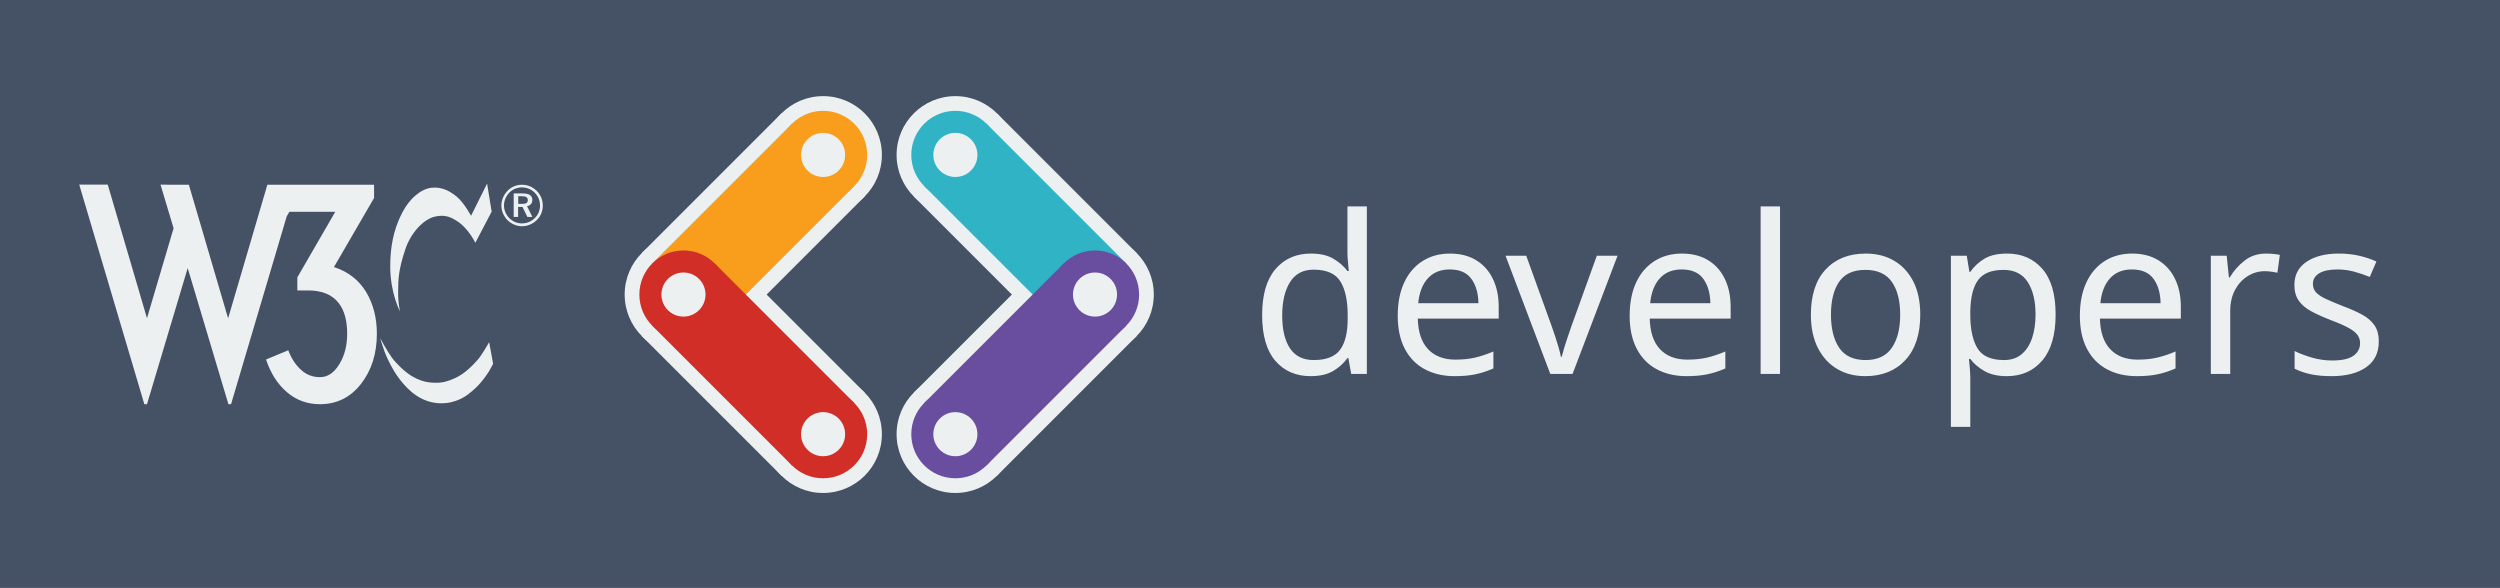
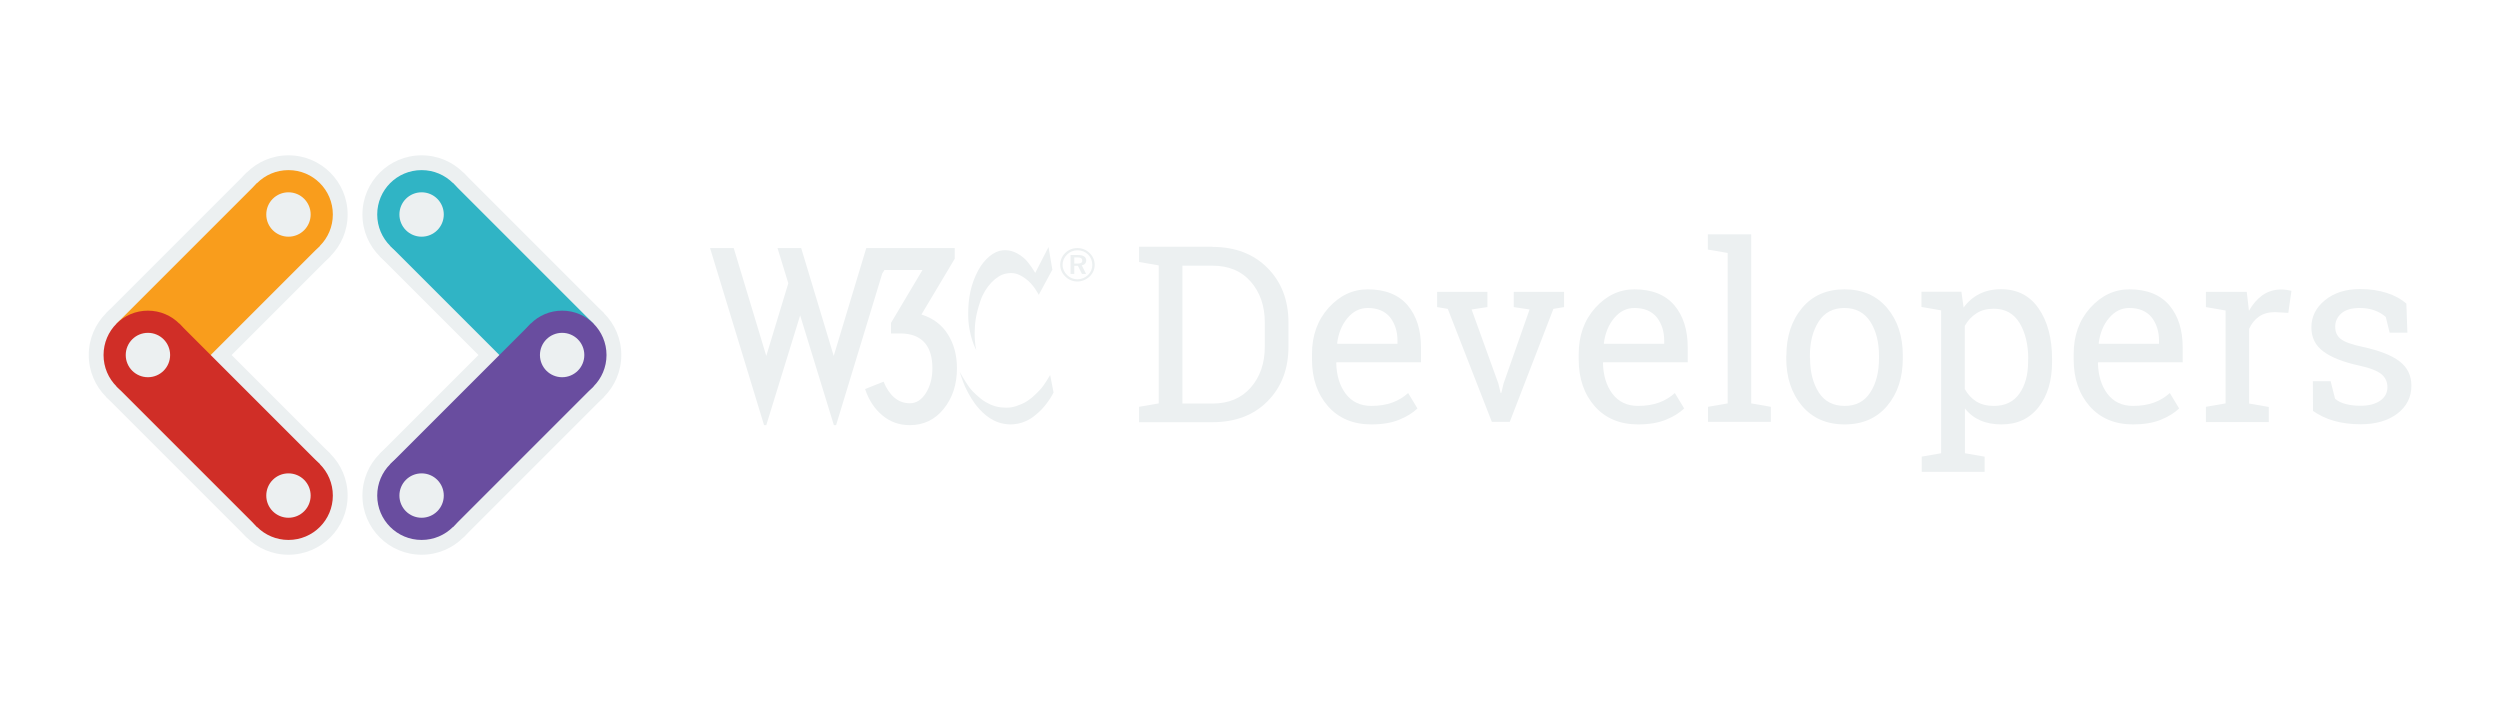
- <svg xmlns="http://www.w3.org/2000/svg" version="1.1" x="0px" y="0px" viewBox="-439 201 1700.9 400" style="enable-background:new -439 201 1700.9 400;" xml:space="preserve">
+ <svg xmlns="http://www.w3.org/2000/svg" xmlns:xlink="http://www.w3.org/1999/xlink" version="1.1" id="Layer_1" x="0px" y="0px" viewBox="0 0 1690 480" style="enable-background:new 0 0 1690 480;" xml:space="preserve">
  <style type="text/css">
- 	.st0{fill:#455164;}
- 	.st1{fill:#ECF0F1;}
- 	.st2{fill:none;stroke:#ECF0F1;stroke-width:80;}
- 	.st3{fill:none;stroke:#F99D1C;stroke-width:60;}
- 	.st4{fill:none;stroke:#D02E27;stroke-width:60;}
- 	.st5{fill:#F99D1C;}
- 	.st6{fill:#D02E27;}
- 	.st7{fill:none;stroke:#30B4C5;stroke-width:60;}
- 	.st8{fill:none;stroke:#694D9F;stroke-width:60;}
- 	.st9{fill:#694D9F;}
- 	.st10{fill:#30B4C5;}
- 	.st11{fill:none;}
- 	.st12{font-family:'Arvo';}
- 	.st13{font-size:150px;}
+ 	.st0{clip-path:url(#XMLID_73_);}
+ 	.st1{clip-path:url(#XMLID_74_);fill:#ECF0F1;}
+ 	.st2{clip-path:url(#XMLID_74_);fill:none;stroke:#ECF0F1;stroke-width:80;}
+ 	.st3{clip-path:url(#XMLID_74_);fill:none;stroke:#F99D1C;stroke-width:60;}
+ 	.st4{clip-path:url(#XMLID_74_);fill:none;stroke:#D02E27;stroke-width:60;}
+ 	.st5{clip-path:url(#XMLID_74_);fill:#F99D1C;}
+ 	.st6{clip-path:url(#XMLID_74_);fill:#D02E27;}
+ 	.st7{clip-path:url(#XMLID_74_);fill:none;stroke:#30B4C5;stroke-width:60;}
+ 	.st8{clip-path:url(#XMLID_74_);fill:none;stroke:#694D9F;stroke-width:60;}
+ 	.st9{clip-path:url(#XMLID_74_);fill:#694D9F;}
+ 	.st10{clip-path:url(#XMLID_74_);fill:#30B4C5;}
+ 	.st11{fill:#ECF0F1;}
</style>
-   <g id="background">
-     <rect x="-439" y="201" class="st0" width="1700.9" height="400" />
+   <g id="XMLID_1_">
+     <g id="XMLID_2_">
+       <defs>
+         <rect id="XMLID_3_" x="0" width="480" height="480" />
+       </defs>
+       <clipPath id="XMLID_73_">
+         <use xlink:href="#XMLID_3_" style="overflow:visible;" />
+       </clipPath>
+       <g id="XMLID_4_" class="st0">
+         <defs>
+           <rect id="XMLID_5_" x="0" width="480" height="480" />
+         </defs>
+         <clipPath id="XMLID_74_">
+           <use xlink:href="#XMLID_5_" style="overflow:visible;" />
+         </clipPath>
+         <path id="XMLID_31_" class="st1" d="M100,200c22.1,0,40,17.9,40,40c0,22.1-17.9,40-40,40s-40-17.9-40-40     C60,217.9,77.9,200,100,200" />
+         <path id="XMLID_30_" class="st1" d="M195,105c22.1,0,40,17.9,40,40c0,22.1-17.9,40-40,40s-40-17.9-40-40     C155,122.9,172.9,105,195,105" />
+         <path id="XMLID_29_" class="st1" d="M195,295c22.1,0,40,17.9,40,40s-17.9,40-40,40s-40-17.9-40-40S172.9,295,195,295" />
+         <line id="XMLID_28_" class="st2" x1="100" y1="240" x2="195" y2="145" />
+         <line id="XMLID_27_" class="st2" x1="100" y1="240" x2="195" y2="335" />
+         <line id="XMLID_26_" class="st3" x1="100" y1="240" x2="195" y2="145" />
+         <line id="XMLID_25_" class="st4" x1="100" y1="240" x2="195" y2="335" />
+         <path id="XMLID_24_" class="st5" d="M195,115c16.6,0,30,13.4,30,30s-13.4,30-30,30s-30-13.4-30-30S178.4,115,195,115" />
+         <path id="XMLID_23_" class="st6" d="M100,210c16.6,0,30,13.4,30,30s-13.4,30-30,30s-30-13.4-30-30S83.4,210,100,210" />
+         <path id="XMLID_22_" class="st6" d="M195,305c16.6,0,30,13.4,30,30s-13.4,30-30,30s-30-13.4-30-30S178.4,305,195,305" />
+         <path id="XMLID_21_" class="st1" d="M100,225c8.3,0,15,6.7,15,15c0,8.3-6.7,15-15,15s-15-6.7-15-15C85,231.7,91.7,225,100,225" />
+         <path id="XMLID_20_" class="st1" d="M195,130c8.3,0,15,6.7,15,15c0,8.3-6.7,15-15,15c-8.3,0-15-6.7-15-15     C180,136.7,186.7,130,195,130" />
+         <path id="XMLID_19_" class="st1" d="M195,320c8.3,0,15,6.7,15,15s-6.7,15-15,15c-8.3,0-15-6.7-15-15S186.7,320,195,320" />
+         <path id="XMLID_18_" class="st1" d="M380,200c22.1,0,40,17.9,40,40c0,22.1-17.9,40-40,40c-22.1,0-40-17.9-40-40     C340,217.9,357.9,200,380,200" />
+         <path id="XMLID_17_" class="st1" d="M285,105c22.1,0,40,17.9,40,40c0,22.1-17.9,40-40,40c-22.1,0-40-17.9-40-40     C245,122.9,262.9,105,285,105" />
+         <path id="XMLID_16_" class="st1" d="M285,295c22.1,0,40,17.9,40,40s-17.9,40-40,40c-22.1,0-40-17.9-40-40S262.9,295,285,295" />
+         <line id="XMLID_15_" class="st2" x1="380" y1="240" x2="285" y2="145" />
+         <line id="XMLID_14_" class="st2" x1="380" y1="240" x2="285" y2="335" />
+         <line id="XMLID_13_" class="st7" x1="380" y1="240" x2="285" y2="145" />
+         <line id="XMLID_12_" class="st8" x1="380" y1="240" x2="285" y2="335" />
+         <path id="XMLID_11_" class="st9" d="M380,210c16.6,0,30,13.4,30,30s-13.4,30-30,30s-30-13.4-30-30S363.4,210,380,210" />
+         <path id="XMLID_10_" class="st10" d="M285,115c16.6,0,30,13.4,30,30s-13.4,30-30,30s-30-13.4-30-30S268.4,115,285,115" />
+         <path id="XMLID_9_" class="st9" d="M285,305c16.6,0,30,13.4,30,30s-13.4,30-30,30s-30-13.4-30-30S268.4,305,285,305" />
+         <path id="XMLID_8_" class="st1" d="M380,225c8.3,0,15,6.7,15,15c0,8.3-6.7,15-15,15c-8.3,0-15-6.7-15-15     C365,231.7,371.7,225,380,225" />
+         <path id="XMLID_7_" class="st1" d="M285,130c8.3,0,15,6.7,15,15c0,8.3-6.7,15-15,15c-8.3,0-15-6.7-15-15     C270,136.7,276.7,130,285,130" />
+         <path id="XMLID_6_" class="st1" d="M285,320c8.3,0,15,6.7,15,15s-6.7,15-15,15c-8.3,0-15-6.7-15-15S276.7,320,285,320" />
+       </g>
+     </g>
  </g>
-   <g id="logo">
-     <circle class="st1" cx="26" cy="401.4" r="40" />
-     <circle class="st1" cx="121" cy="306.4" r="40" />
-     <circle class="st1" cx="121" cy="496.4" r="40" />
-     <line class="st2" x1="26" y1="401.4" x2="121" y2="306.4" />
-     <line class="st2" x1="26" y1="401.4" x2="121" y2="496.4" />
-     <line class="st3" x1="26" y1="401.4" x2="121" y2="306.4" />
-     <line class="st4" x1="26" y1="401.4" x2="121" y2="496.4" />
-     <circle class="st5" cx="121" cy="306.4" r="30" />
-     <circle class="st6" cx="26" cy="401.4" r="30" />
-     <circle class="st6" cx="121" cy="496.4" r="30" />
-     <circle class="st1" cx="26" cy="401.4" r="15" />
-     <circle class="st1" cx="121" cy="306.4" r="15" />
-     <circle class="st1" cx="121" cy="496.4" r="15" />
-     <circle class="st1" cx="306" cy="401.4" r="40" />
-     <circle class="st1" cx="211" cy="306.4" r="40" />
-     <circle class="st1" cx="211" cy="496.4" r="40" />
-     <line class="st2" x1="306" y1="401.4" x2="211" y2="306.4" />
-     <line class="st2" x1="306" y1="401.4" x2="211" y2="496.4" />
-     <line class="st7" x1="306" y1="401.4" x2="211" y2="306.4" />
-     <line class="st8" x1="306" y1="401.4" x2="211" y2="496.4" />
-     <circle class="st9" cx="306" cy="401.4" r="30" />
-     <circle class="st10" cx="211" cy="306.4" r="30" />
-     <circle class="st9" cx="211" cy="496.4" r="30" />
-     <circle class="st1" cx="306" cy="401.4" r="15" />
-     <circle class="st1" cx="211" cy="306.4" r="15" />
-     <circle class="st1" cx="211" cy="496.4" r="15" />
-     <rect x="411.5" y="341.4" class="st11" width="818.9" height="120" />
-     <text transform="matrix(1 0 0 1 411.457 455.4194)" class="st1 st12 st13">developers</text>
-     <g>
-       <g image-rendering="optimizeQuality" shape-rendering="geometricPrecision" text-rendering="geometricPrecision">
-         <g image-rendering="optimizeQuality" shape-rendering="geometricPrecision" text-rendering="geometricPrecision">
-           <g id="Background_1_">
- 				</g>
-           <g id="Guides_1_">
- 				</g>
-           <g id="Foreground_1_">
-             <g>
-               <path class="st1" d="M-310.5,326.7l26.7,90.9l26.7-90.9h19.4h53.2v9l-27.3,47c9.6,3.1,16.8,8.7,21.8,16.8        c4.9,8.1,7.4,17.6,7.4,28.6c0,13.5-3.6,24.9-10.8,34.1c-7.2,9.2-16.5,13.8-27.9,13.8c-8.6,0-16.1-2.7-22.5-8.2        c-6.4-5.5-11.1-12.9-14.2-22.2l15.1-6.3c2.2,5.7,5.1,10.1,8.8,13.4c3.6,3.3,7.9,4.9,12.8,4.9c5.2,0,9.5-2.9,13.1-8.7        c3.6-5.8,5.4-12.7,5.4-20.8c0-9-1.9-15.9-5.7-20.8c-4.4-5.8-11.4-8.7-20.8-8.7h-7.4v-8.9l25.8-44.6h-31.2l-1.8,3l-37.9,127.9        h-1.8l-27.7-92.6l-27.7,92.6h-1.8l-44.3-149.4h19.4l26.7,90.9l18.1-61.2l-8.9-29.7C-329.9,326.7-310.5,326.7-310.5,326.7z" />
-             </g>
-             <path class="st1" d="M-83.8,326.7c-3.8,0-7.2,1.4-9.8,4c-2.7,2.8-4.3,6.4-4.3,10.1s1.5,7.2,4.1,9.9c2.7,2.7,6.2,4.2,10,4.2       c3.7,0,7.3-1.5,10-4.2c2.7-2.6,4.1-6,4.1-9.9c0-3.8-1.5-7.3-4.1-9.9C-76.5,328.2-80,326.7-83.8,326.7z M-71.6,340.9       c0,3.3-1.3,6.3-3.6,8.5c-2.4,2.4-5.5,3.6-8.8,3.6c-3.1,0-6.2-1.3-8.5-3.6c-2.3-2.4-3.6-5.4-3.6-8.6c0-3.2,1.3-6.4,3.7-8.8       c2.2-2.3,5.3-3.5,8.5-3.5c3.4,0,6.4,1.3,8.7,3.6C-72.8,334.5-71.6,337.5-71.6,340.9z M-83.5,332.6h-6v16h3v-6.8h3l3.3,6.8h3.4       l-3.6-7.3c2.3-0.5,3.6-2,3.6-4.3C-76.8,334-79,332.6-83.5,332.6z M-84,334.5c2.8,0,4.1,0.8,4.1,2.7c0,1.9-1.3,2.5-4,2.5h-2.5       v-5.3C-86.5,334.5-84,334.5-84,334.5z" />
+   <g id="XMLID_35_">
+     <path id="XMLID_36_" class="st11" d="M819.6,166.9c15.4,0,27.9,4.8,37.3,14.3c9.4,9.5,14.1,21.8,14.1,36.9v16.2   c0,15.1-4.7,27.4-14.1,36.9c-9.4,9.5-21.8,14.2-37.3,14.2H770V275l13.3-2.3v-93.3l-13.3-2.3v-10.3h13.3H819.6z M799.3,179.5v93.3   h20.3c10.9,0,19.6-3.6,25.9-10.8c6.3-7.2,9.5-16.4,9.5-27.7v-16.3c0-11.2-3.2-20.4-9.5-27.6c-6.3-7.2-14.9-10.8-25.9-10.8H799.3z" />
+     <path id="XMLID_39_" class="st11" d="M927,286.9c-12.2,0-22-4.1-29.2-12.2c-7.2-8.2-10.9-18.7-10.9-31.7v-3.6   c0-12.5,3.7-22.9,11.2-31.3c7.5-8.3,16.3-12.5,26.5-12.5c11.8,0,20.8,3.6,26.9,10.7c6.1,7.2,9.1,16.7,9.1,28.6v10h-57.1l-0.2,0.4   c0.2,8.5,2.3,15.4,6.4,20.9c4.1,5.4,9.9,8.2,17.3,8.2c5.4,0,10.2-0.8,14.3-2.3c4.1-1.5,7.6-3.7,10.6-6.4l6.3,10.4   c-3.1,3-7.3,5.6-12.5,7.7C940.5,285.9,934.3,286.9,927,286.9z M924.6,208.2c-5.4,0-9.9,2.3-13.7,6.8c-3.8,4.5-6.1,10.2-7,17   l0.2,0.4h40.6v-2.1c0-6.3-1.7-11.5-5-15.8C936.2,210.3,931.2,208.2,924.6,208.2z" />
+     <path id="XMLID_42_" class="st11" d="M1005.4,207.6l-10.6,1.6l18.1,50.1l1.5,6.3h0.5l1.5-6.3l17.6-50.1l-10.7-1.6v-10.3h34v10.3   l-7.2,1.2l-29.5,76.4h-12.1l-29.8-76.4l-7.2-1.2v-10.3h34V207.6z" />
+     <path id="XMLID_44_" class="st11" d="M1107.3,286.9c-12.2,0-22-4.1-29.2-12.2c-7.2-8.2-10.9-18.7-10.9-31.7v-3.6   c0-12.5,3.7-22.9,11.2-31.3c7.5-8.3,16.3-12.5,26.5-12.5c11.8,0,20.8,3.6,26.9,10.7c6.1,7.2,9.1,16.7,9.1,28.6v10h-57.1l-0.2,0.4   c0.2,8.5,2.3,15.4,6.4,20.9c4.1,5.4,9.9,8.2,17.3,8.2c5.4,0,10.2-0.8,14.3-2.3c4.1-1.5,7.6-3.7,10.6-6.4l6.3,10.4   c-3.1,3-7.3,5.6-12.5,7.7C1120.8,285.9,1114.6,286.9,1107.3,286.9z M1104.9,208.2c-5.4,0-9.9,2.3-13.7,6.8c-3.8,4.5-6.1,10.2-7,17   l0.2,0.4h40.6v-2.1c0-6.3-1.7-11.5-5-15.8C1116.5,210.3,1111.5,208.2,1104.9,208.2z" />
+     <path id="XMLID_47_" class="st11" d="M1154.5,168.7v-10.3h29.3v114.3l13.3,2.3v10.2h-42.5V275l13.3-2.3V171L1154.5,168.7z" />
+     <path id="XMLID_49_" class="st11" d="M1207.6,240.4c0-13,3.5-23.7,10.6-32.2c7-8.4,16.6-12.6,28.7-12.6c12.1,0,21.7,4.2,28.8,12.6   c7.1,8.4,10.6,19.1,10.6,32.2v1.8c0,13.1-3.5,23.8-10.6,32.2c-7,8.3-16.6,12.5-28.7,12.5c-12.2,0-21.8-4.2-28.9-12.6   c-7-8.4-10.6-19.1-10.6-32.2V240.4z M1223.6,242.2c0,9.3,2,17,5.9,23.1c3.9,6.1,9.8,9.1,17.5,9.1c7.6,0,13.4-3,17.3-9.1   c4-6.1,5.9-13.8,5.9-23.1v-1.8c0-9.2-2-16.9-5.9-23c-4-6.1-9.8-9.2-17.5-9.2c-7.7,0-13.5,3.1-17.4,9.2c-3.9,6.1-5.9,13.8-5.9,23   V242.2z" />
+     <path id="XMLID_52_" class="st11" d="M1298.9,308.7l13.3-2.3v-96.6l-13.3-2.3v-10.3h27l1.5,10.7c2.9-4,6.5-7.1,10.7-9.2   c4.2-2.1,9.1-3.2,14.6-3.2c10.9,0,19.4,4.3,25.4,13c6,8.6,9.1,20.1,9.1,34.3v1.7c0,12.7-3,22.9-9.1,30.7   c-6.1,7.8-14.4,11.7-25.1,11.7c-5.4,0-10.2-0.9-14.3-2.7c-4.1-1.8-7.6-4.5-10.4-8.1v30.3l13.3,2.3V319h-42.5V308.7z M1371.1,242.9   c0-10-2-18.2-5.9-24.6c-3.9-6.4-9.7-9.6-17.4-9.6c-4.6,0-8.5,1-11.7,3.1c-3.3,2.1-5.9,4.9-7.9,8.5V263c2,3.6,4.6,6.4,7.8,8.4   c3.2,2,7.2,3,11.9,3c7.6,0,13.3-2.8,17.2-8.3c3.9-5.5,5.9-12.7,5.9-21.5V242.9z" />
+     <path id="XMLID_55_" class="st11" d="M1441.9,286.9c-12.2,0-22-4.1-29.2-12.2c-7.2-8.2-10.9-18.7-10.9-31.7v-3.6   c0-12.5,3.7-22.9,11.2-31.3c7.5-8.3,16.3-12.5,26.5-12.5c11.8,0,20.8,3.6,26.9,10.7c6.1,7.2,9.1,16.7,9.1,28.6v10h-57.1l-0.2,0.4   c0.2,8.5,2.3,15.4,6.4,20.9c4.1,5.4,9.9,8.2,17.3,8.2c5.4,0,10.2-0.8,14.3-2.3c4.1-1.5,7.6-3.7,10.6-6.4l6.3,10.4   c-3.1,3-7.3,5.6-12.5,7.7C1455.4,285.9,1449.1,286.9,1441.9,286.9z M1439.4,208.2c-5.4,0-9.9,2.3-13.7,6.8c-3.8,4.5-6.1,10.2-7,17   l0.2,0.4h40.6v-2.1c0-6.3-1.7-11.5-5-15.8C1451,210.3,1446,208.2,1439.4,208.2z" />
+     <path id="XMLID_58_" class="st11" d="M1491.2,207.6v-10.3h27.6l1.5,12.8c2.5-4.5,5.6-8,9.2-10.6c3.7-2.5,7.8-3.8,12.6-3.8   c1.2,0,2.5,0.1,3.9,0.3c1.3,0.2,2.3,0.4,3,0.6l-2.1,14.9l-9.1-0.5c-4.2,0-7.8,1-10.7,3c-2.9,2-5.1,4.8-6.7,8.3v50.5l13.3,2.3v10.2   h-42.5V275l13.3-2.3v-62.8L1491.2,207.6z" />
+     <path id="XMLID_60_" class="st11" d="M1627.4,224.9h-12l-2.6-10.6c-2-1.8-4.4-3.3-7.4-4.4c-3-1.1-6.3-1.7-10-1.7   c-5.7,0-9.9,1.2-12.7,3.7c-2.8,2.5-4.1,5.5-4.1,9c0,3.5,1.2,6.2,3.7,8.2c2.4,2,7.4,3.8,14.9,5.4c11.1,2.4,19.4,5.6,24.8,9.7   c5.4,4.1,8.1,9.6,8.1,16.5c0,7.8-3.2,14.1-9.5,18.9c-6.3,4.8-14.6,7.2-24.8,7.2c-6.7,0-12.7-0.8-18-2.3c-5.3-1.5-10.1-3.8-14.2-6.7   l-0.1-20.1h12l3,11.8c1.8,1.7,4.3,2.9,7.5,3.7c3.2,0.8,6.4,1.1,9.7,1.1c5.7,0,10.1-1.2,13.4-3.5c3.2-2.3,4.8-5.3,4.8-9.1   c0-3.5-1.3-6.4-4-8.7s-7.8-4.3-15.2-5.9c-10.7-2.3-18.7-5.5-24.1-9.5c-5.4-4-8.1-9.4-8.1-16.3c0-7.2,3-13.3,9.1-18.3   c6.1-5,14-7.6,23.8-7.6c6.7,0,12.7,0.9,18,2.6c5.3,1.7,9.7,4.1,13.3,7.2L1627.4,224.9z" />
+   </g>
+   <g id="XMLID_86_">
+     <g id="XMLID_87_" image-rendering="optimizeQuality" text-rendering="geometricPrecision" shape-rendering="geometricPrecision">
+       <g id="XMLID_88_" image-rendering="optimizeQuality" text-rendering="geometricPrecision" shape-rendering="geometricPrecision">
+         <g id="Background_2_">
+ 			</g>
+         <g id="Guides_2_">
+ 			</g>
+         <g id="Foreground_2_">
+           <g id="XMLID_97_">
+             <path id="XMLID_98_" class="st11" d="M541.6,167.7l22,72.9l22-72.9h16h43.8v7.2l-22.5,37.7c7.9,2.5,13.9,7,17.9,13.5       c4.1,6.5,6.1,14.1,6.1,22.9c0,10.8-3,20-8.9,27.3c-5.9,7.4-13.6,11.1-23,11.1c-7.1,0-13.3-2.2-18.5-6.6       c-5.3-4.4-9.2-10.3-11.7-17.8l12.5-5c1.8,4.5,4.2,8.1,7.2,10.7c3,2.6,6.5,3.9,10.6,3.9c4.3,0,7.9-2.3,10.8-6.9       c2.9-4.6,4.4-10.2,4.4-16.7c0-7.2-1.6-12.8-4.7-16.7c-3.7-4.6-9.4-6.9-17.2-6.9h-6.1v-7.1l21.3-35.8h-25.7l-1.5,2.4       l-31.2,102.5h-1.5l-22.8-74.2L518,287.4h-1.5L480,167.7h16l22,72.9l14.9-49.1l-7.3-23.8L541.6,167.7z" />
          </g>
-           <g id="Calque_1_1_">
-             <g>
-               <path class="st1" d="M-107.6,325.9l3.1,19.1l-11.1,21.2c0,0-4.3-9-11.3-14c-6-4.2-9.9-5.1-15.9-3.9        c-7.8,1.6-16.7,10.9-20.5,22.5c-4.6,13.8-4.7,20.4-4.8,26.6c-0.3,9.8,1.3,15.6,1.3,15.6s-6.7-12.5-6.7-30.7        c0-13,2.1-24.9,8.1-36.5c5.3-10.3,13.2-16.4,20.2-17.1c7.2-0.7,13,2.7,17.4,6.5c4.6,4,9.3,12.6,9.3,12.6L-107.6,325.9z" />
-               <path class="st1" d="M-106.2,433.8c0,0-4.9,8.8-8,12.2c-3.1,3.4-8.5,9.3-15.3,12.3c-6.8,3-10.3,3.5-17,2.9        c-6.7-0.6-12.9-4.5-15-6.1c-2.2-1.6-7.7-6.4-10.9-10.8s-8-13.3-8-13.3s2.7,8.9,4.4,12.6c1,2.2,4,8.8,8.3,14.6        c4,5.4,11.8,14.6,23.6,16.7c11.8,2.1,20-3.2,22-4.5c2-1.3,6.3-4.8,8.9-7.7c2.8-3,5.5-6.8,6.9-9.1c1.1-1.7,2.8-5.1,2.8-5.1        L-106.2,433.8z" />
-             </g>
+           <path id="XMLID_92_" class="st11" d="M728.3,167.7c-3.1,0-5.9,1.1-8.1,3.2c-2.3,2.2-3.5,5.1-3.5,8.1c0,3,1.2,5.7,3.4,7.9      c2.2,2.2,5.1,3.4,8.2,3.4c3,0,6-1.2,8.3-3.4c2.2-2.1,3.4-4.8,3.4-7.9c0-3-1.2-5.8-3.4-7.9C734.4,168.9,731.5,167.7,728.3,167.7z       M738.4,179.1c0,2.6-1,5-2.9,6.8c-2,1.9-4.5,2.9-7.2,2.9c-2.6,0-5.1-1-7-2.9c-1.9-1.9-3-4.3-3-6.9s1.1-5.1,3.1-7      c1.8-1.8,4.3-2.8,7-2.8c2.8,0,5.3,1,7.2,2.9C737.4,173.9,738.4,176.4,738.4,179.1z M728.7,172.4h-5v12.8h2.5v-5.5h2.5l2.7,5.5      h2.8l-2.9-5.8c1.9-0.4,3-1.6,3-3.5C734.1,173.6,732.3,172.4,728.7,172.4z M728.2,174c2.3,0,3.4,0.6,3.4,2.2c0,1.5-1.1,2-3.3,2      h-2.1V174H728.2z" />
+         </g>
+         <g id="Calque_1_2_">
+           <g id="XMLID_89_">
+             <path id="XMLID_91_" class="st11" d="M708.8,167l2.6,15.3l-9.2,17c0,0-3.5-7.2-9.3-11.2c-4.9-3.4-8.1-4.1-13.1-3.1       c-6.4,1.3-13.7,8.8-16.9,18c-3.8,11-3.8,16.4-4,21.3c-0.2,7.9,1.1,12.5,1.1,12.5s-5.6-10-5.5-24.6c0-10.5,1.7-19.9,6.7-29.3       c4.4-8.2,10.9-13.2,16.6-13.7c6-0.6,10.7,2.2,14.3,5.2c3.8,3.2,7.7,10.1,7.7,10.1L708.8,167z" />
+             <path id="XMLID_90_" class="st11" d="M709.9,253.5c0,0-4,7-6.6,9.7c-2.5,2.7-7,7.5-12.6,9.9c-5.6,2.4-8.5,2.8-14,2.3       c-5.5-0.5-10.6-3.6-12.4-4.9c-1.8-1.3-6.4-5.1-9-8.6s-6.6-10.6-6.6-10.6s2.3,7.1,3.7,10.1c0.8,1.7,3.3,7,6.8,11.7       c3.3,4.3,9.7,11.7,19.5,13.4c9.7,1.7,16.4-2.6,18.1-3.6c1.7-1,5.2-3.9,7.4-6.2c2.3-2.4,4.5-5.5,5.7-7.3       c0.9-1.3,2.3-4.1,2.3-4.1L709.9,253.5z" />
          </g>
        </g>
      </g>
    </g>
  </g>
</svg>
